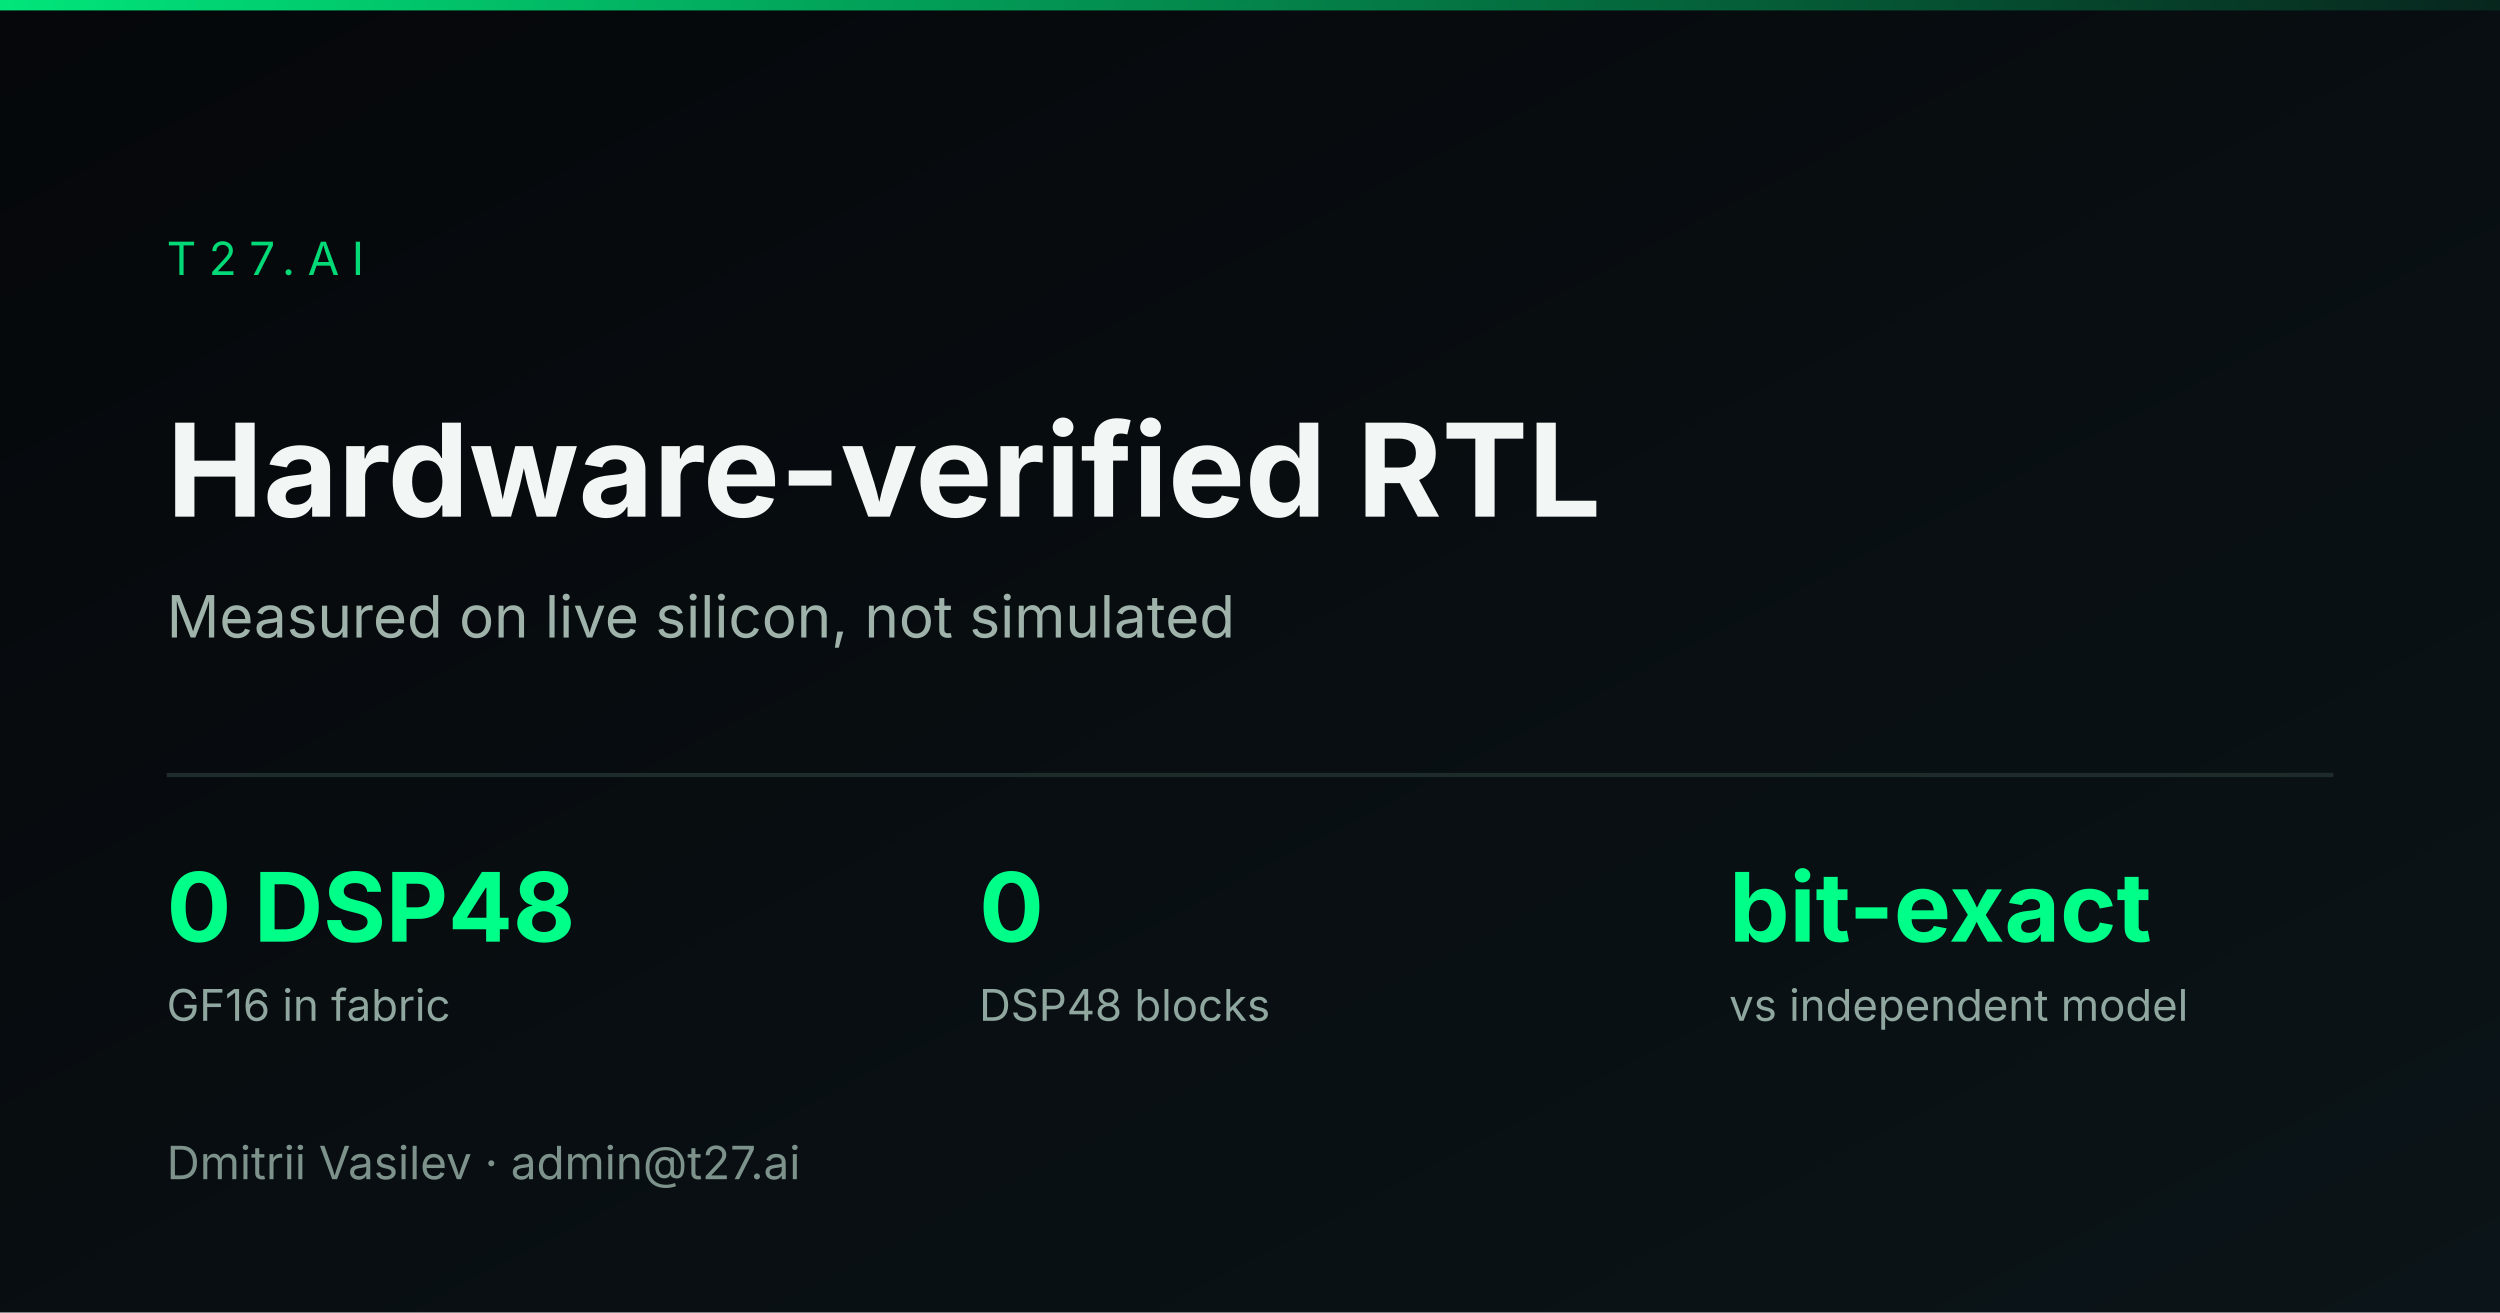
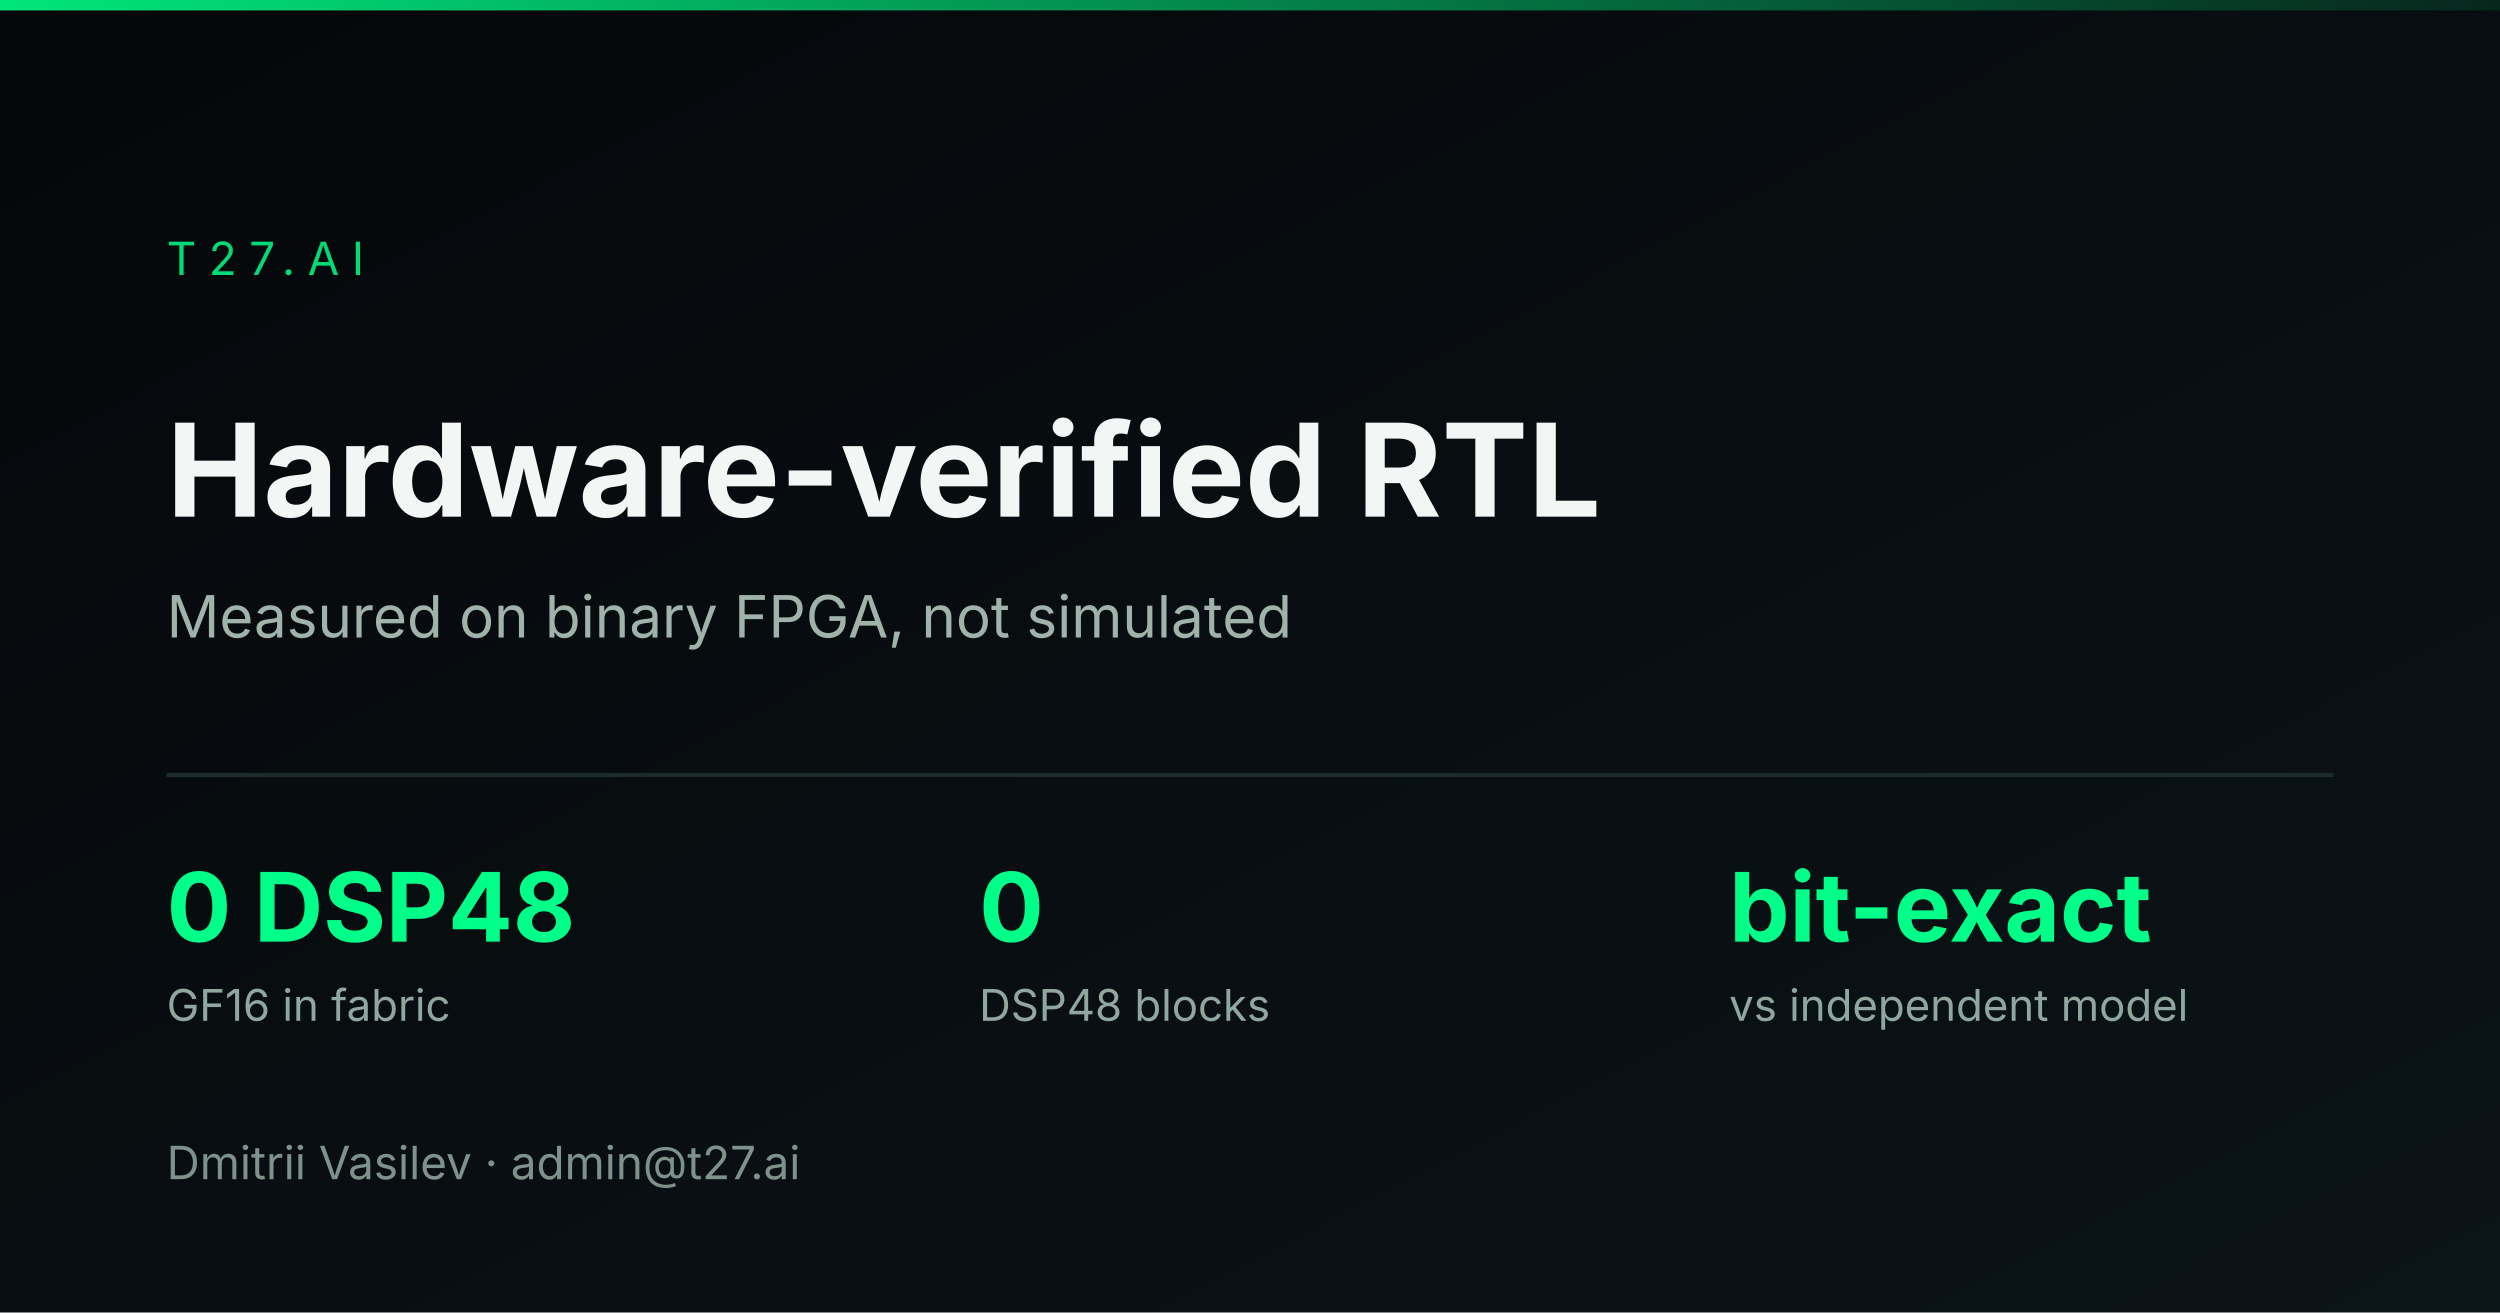
<svg xmlns="http://www.w3.org/2000/svg" width="1200" height="630" viewBox="0 0 1200 630" role="img" aria-label="Hardware-verified RTL">
  <defs>
    <linearGradient id="bg" x1="0" y1="0" x2="1" y2="1">
      <stop offset="0%" stop-color="#05070a" />
      <stop offset="100%" stop-color="#0b1418" />
    </linearGradient>
    <linearGradient id="glow" x1="0" y1="0" x2="1" y2="0">
      <stop offset="0%" stop-color="#00ff88" stop-opacity="0.9" />
      <stop offset="100%" stop-color="#00ff88" stop-opacity="0.1" />
    </linearGradient>
  </defs>
  <rect width="1200" height="630" fill="url(#bg)" />
  <rect x="0" y="0" width="1200" height="5" fill="url(#glow)" />
  <text x="80" y="132" font-family="Inter,Helvetica,Arial,sans-serif" font-size="22" letter-spacing="6" fill="#00ff88" opacity="0.85">T27.AI</text>
  <text x="80" y="248" font-family="Inter,Helvetica,Arial,sans-serif" font-size="62" font-weight="700" fill="#f2f6f4">Hardware-verified RTL</text>
-   <text x="80" y="306" font-family="Inter,Helvetica,Arial,sans-serif" font-size="28" fill="#9fb3ab">Measured on live silicon, not simulated</text>
+   <text x="80" y="306" font-family="Inter,Helvetica,Arial,sans-serif" font-size="28" fill="#9fb3ab">Measured on binary FPGA, not simulated</text>
  <line x1="80" y1="372" x2="1120" y2="372" stroke="#1d2b2a" stroke-width="2" />
  <text x="80" y="452" font-family="Inter,Helvetica,Arial,sans-serif" font-size="46" font-weight="700" fill="#00ff88">0 DSP48</text>
  <text x="80" y="490" font-family="Inter,Helvetica,Arial,sans-serif" font-size="21" fill="#8fa79f">GF16 in fabric</text>
  <text x="470" y="452" font-family="Inter,Helvetica,Arial,sans-serif" font-size="46" font-weight="700" fill="#00ff88">0</text>
  <text x="470" y="490" font-family="Inter,Helvetica,Arial,sans-serif" font-size="21" fill="#8fa79f">DSP48 blocks</text>
  <text x="830" y="452" font-family="Inter,Helvetica,Arial,sans-serif" font-size="46" font-weight="700" fill="#00ff88">bit-exact</text>
  <text x="830" y="490" font-family="Inter,Helvetica,Arial,sans-serif" font-size="21" fill="#8fa79f">vs independent model</text>
  <text x="80" y="566" font-family="Inter,Helvetica,Arial,sans-serif" font-size="22" fill="#7d928b">Dmitrii Vasilev · admin@t27.ai</text>
</svg>
